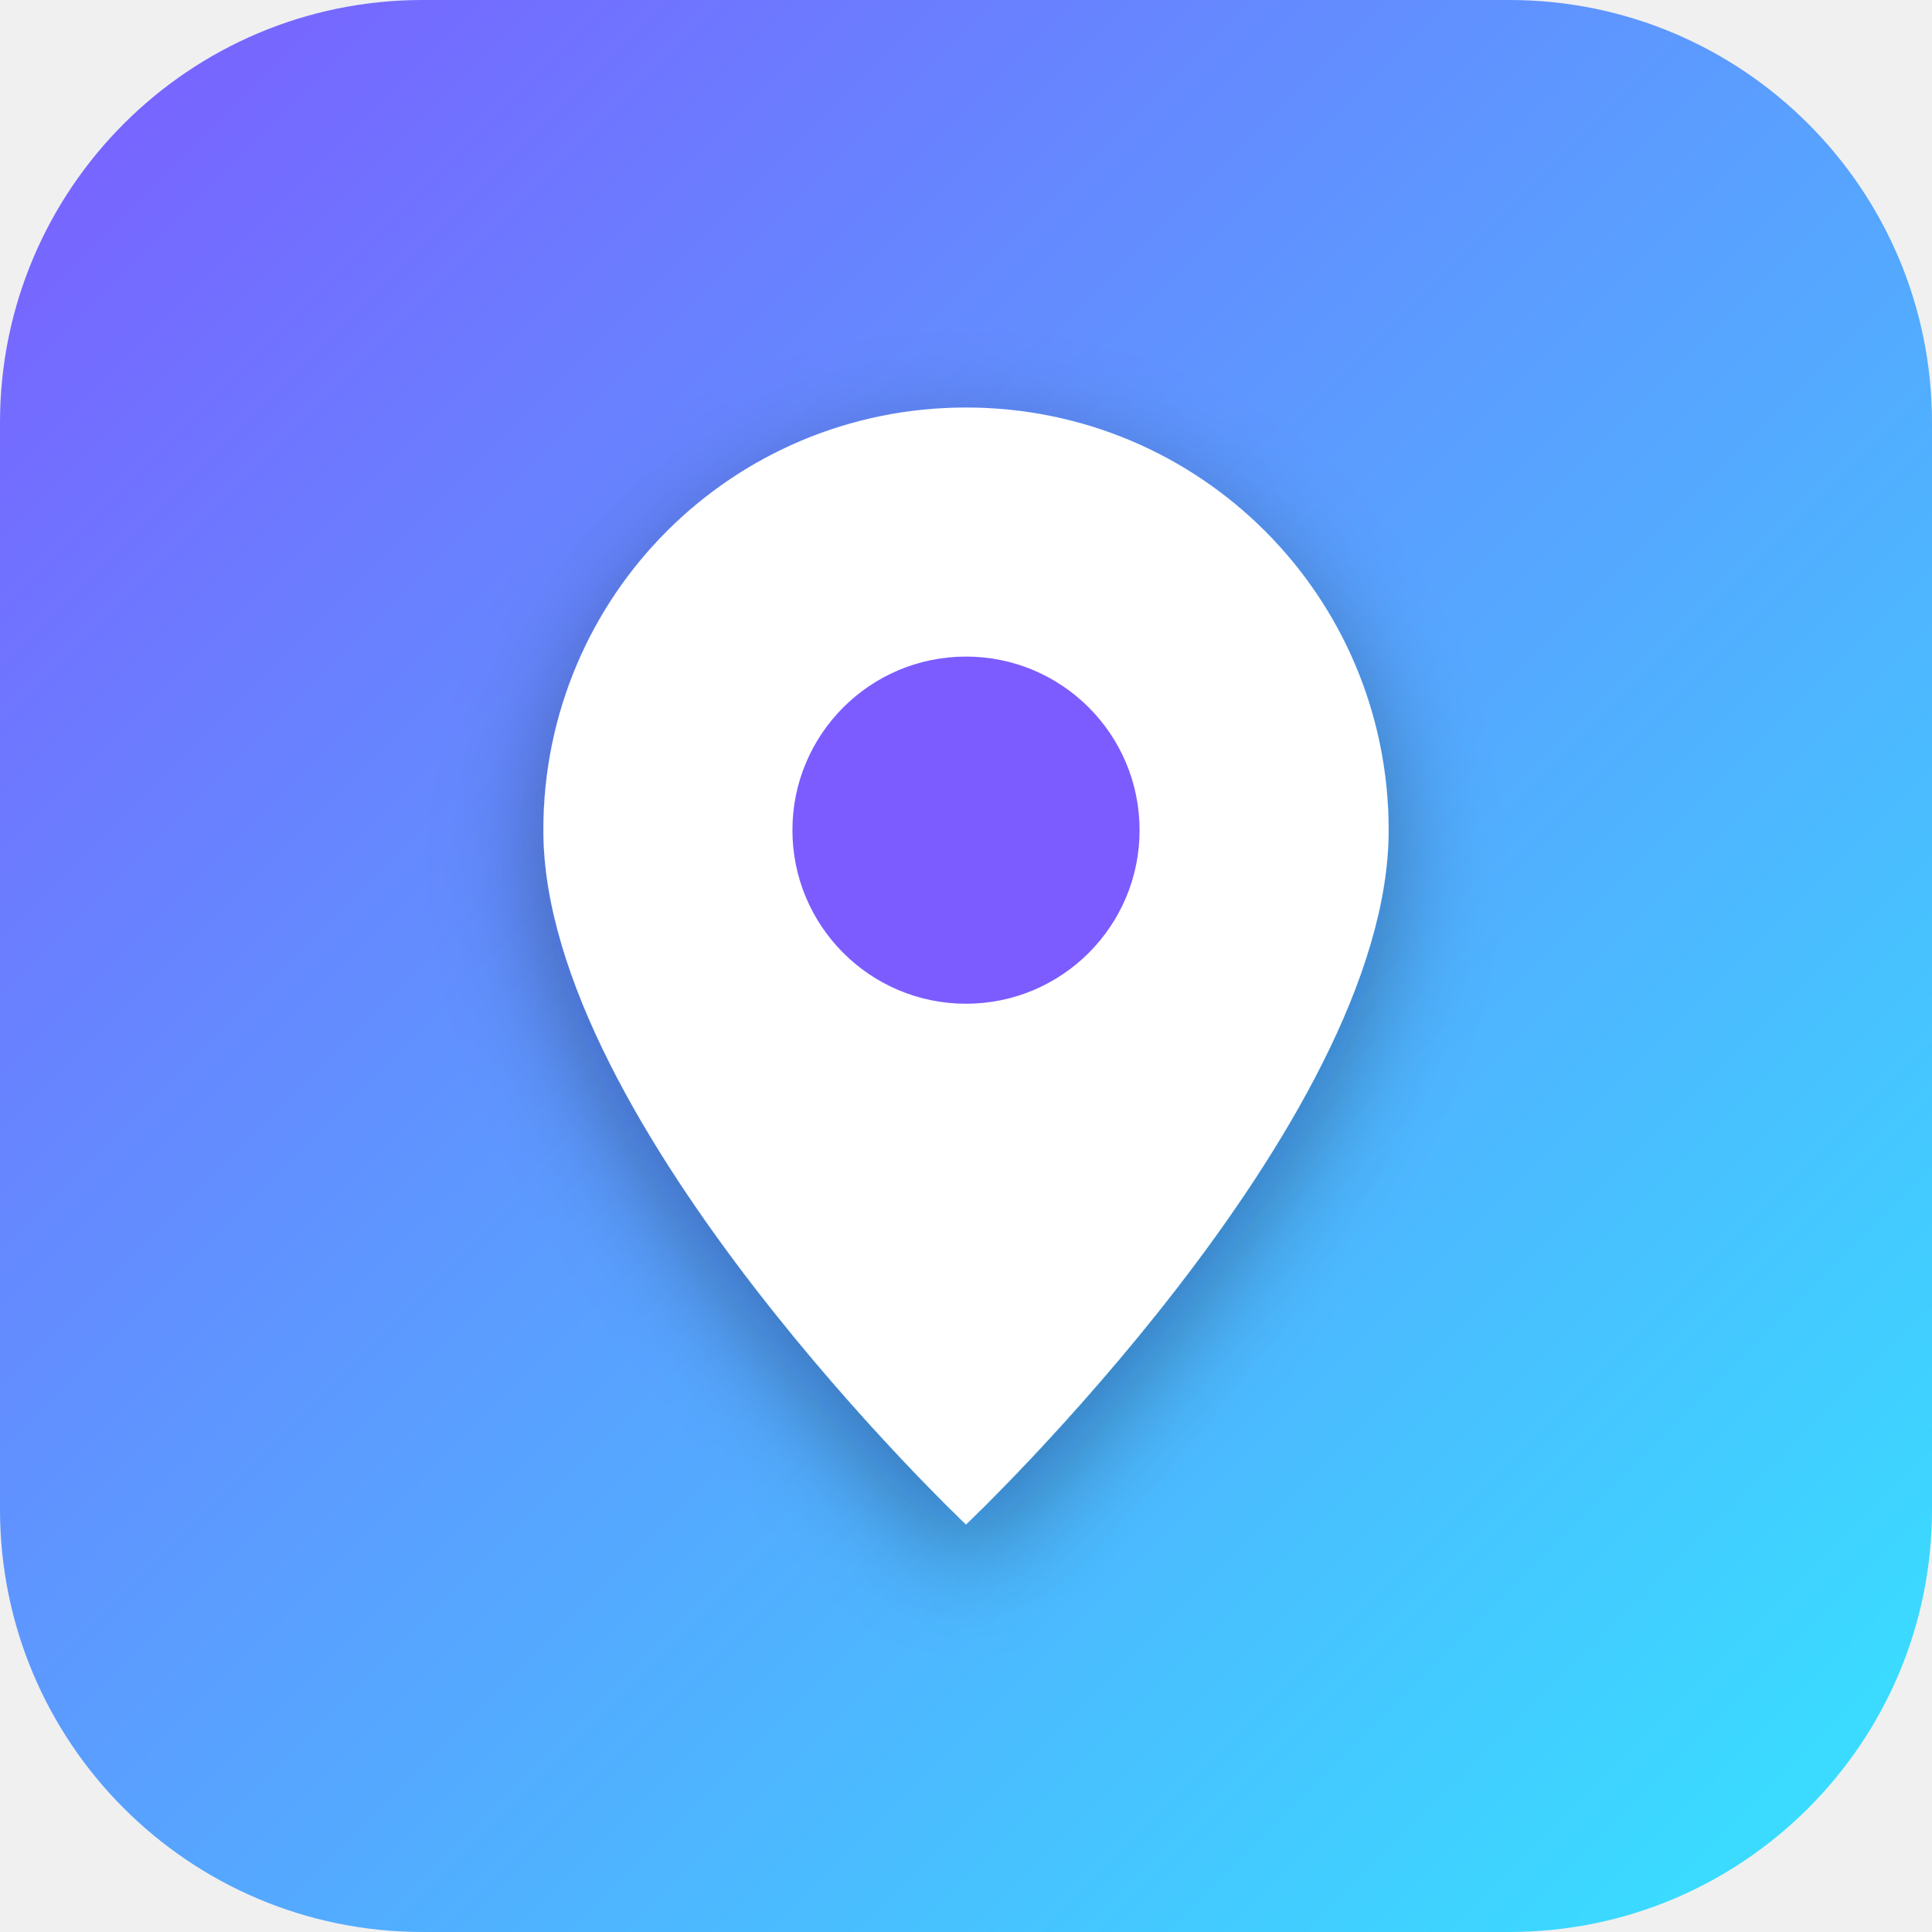
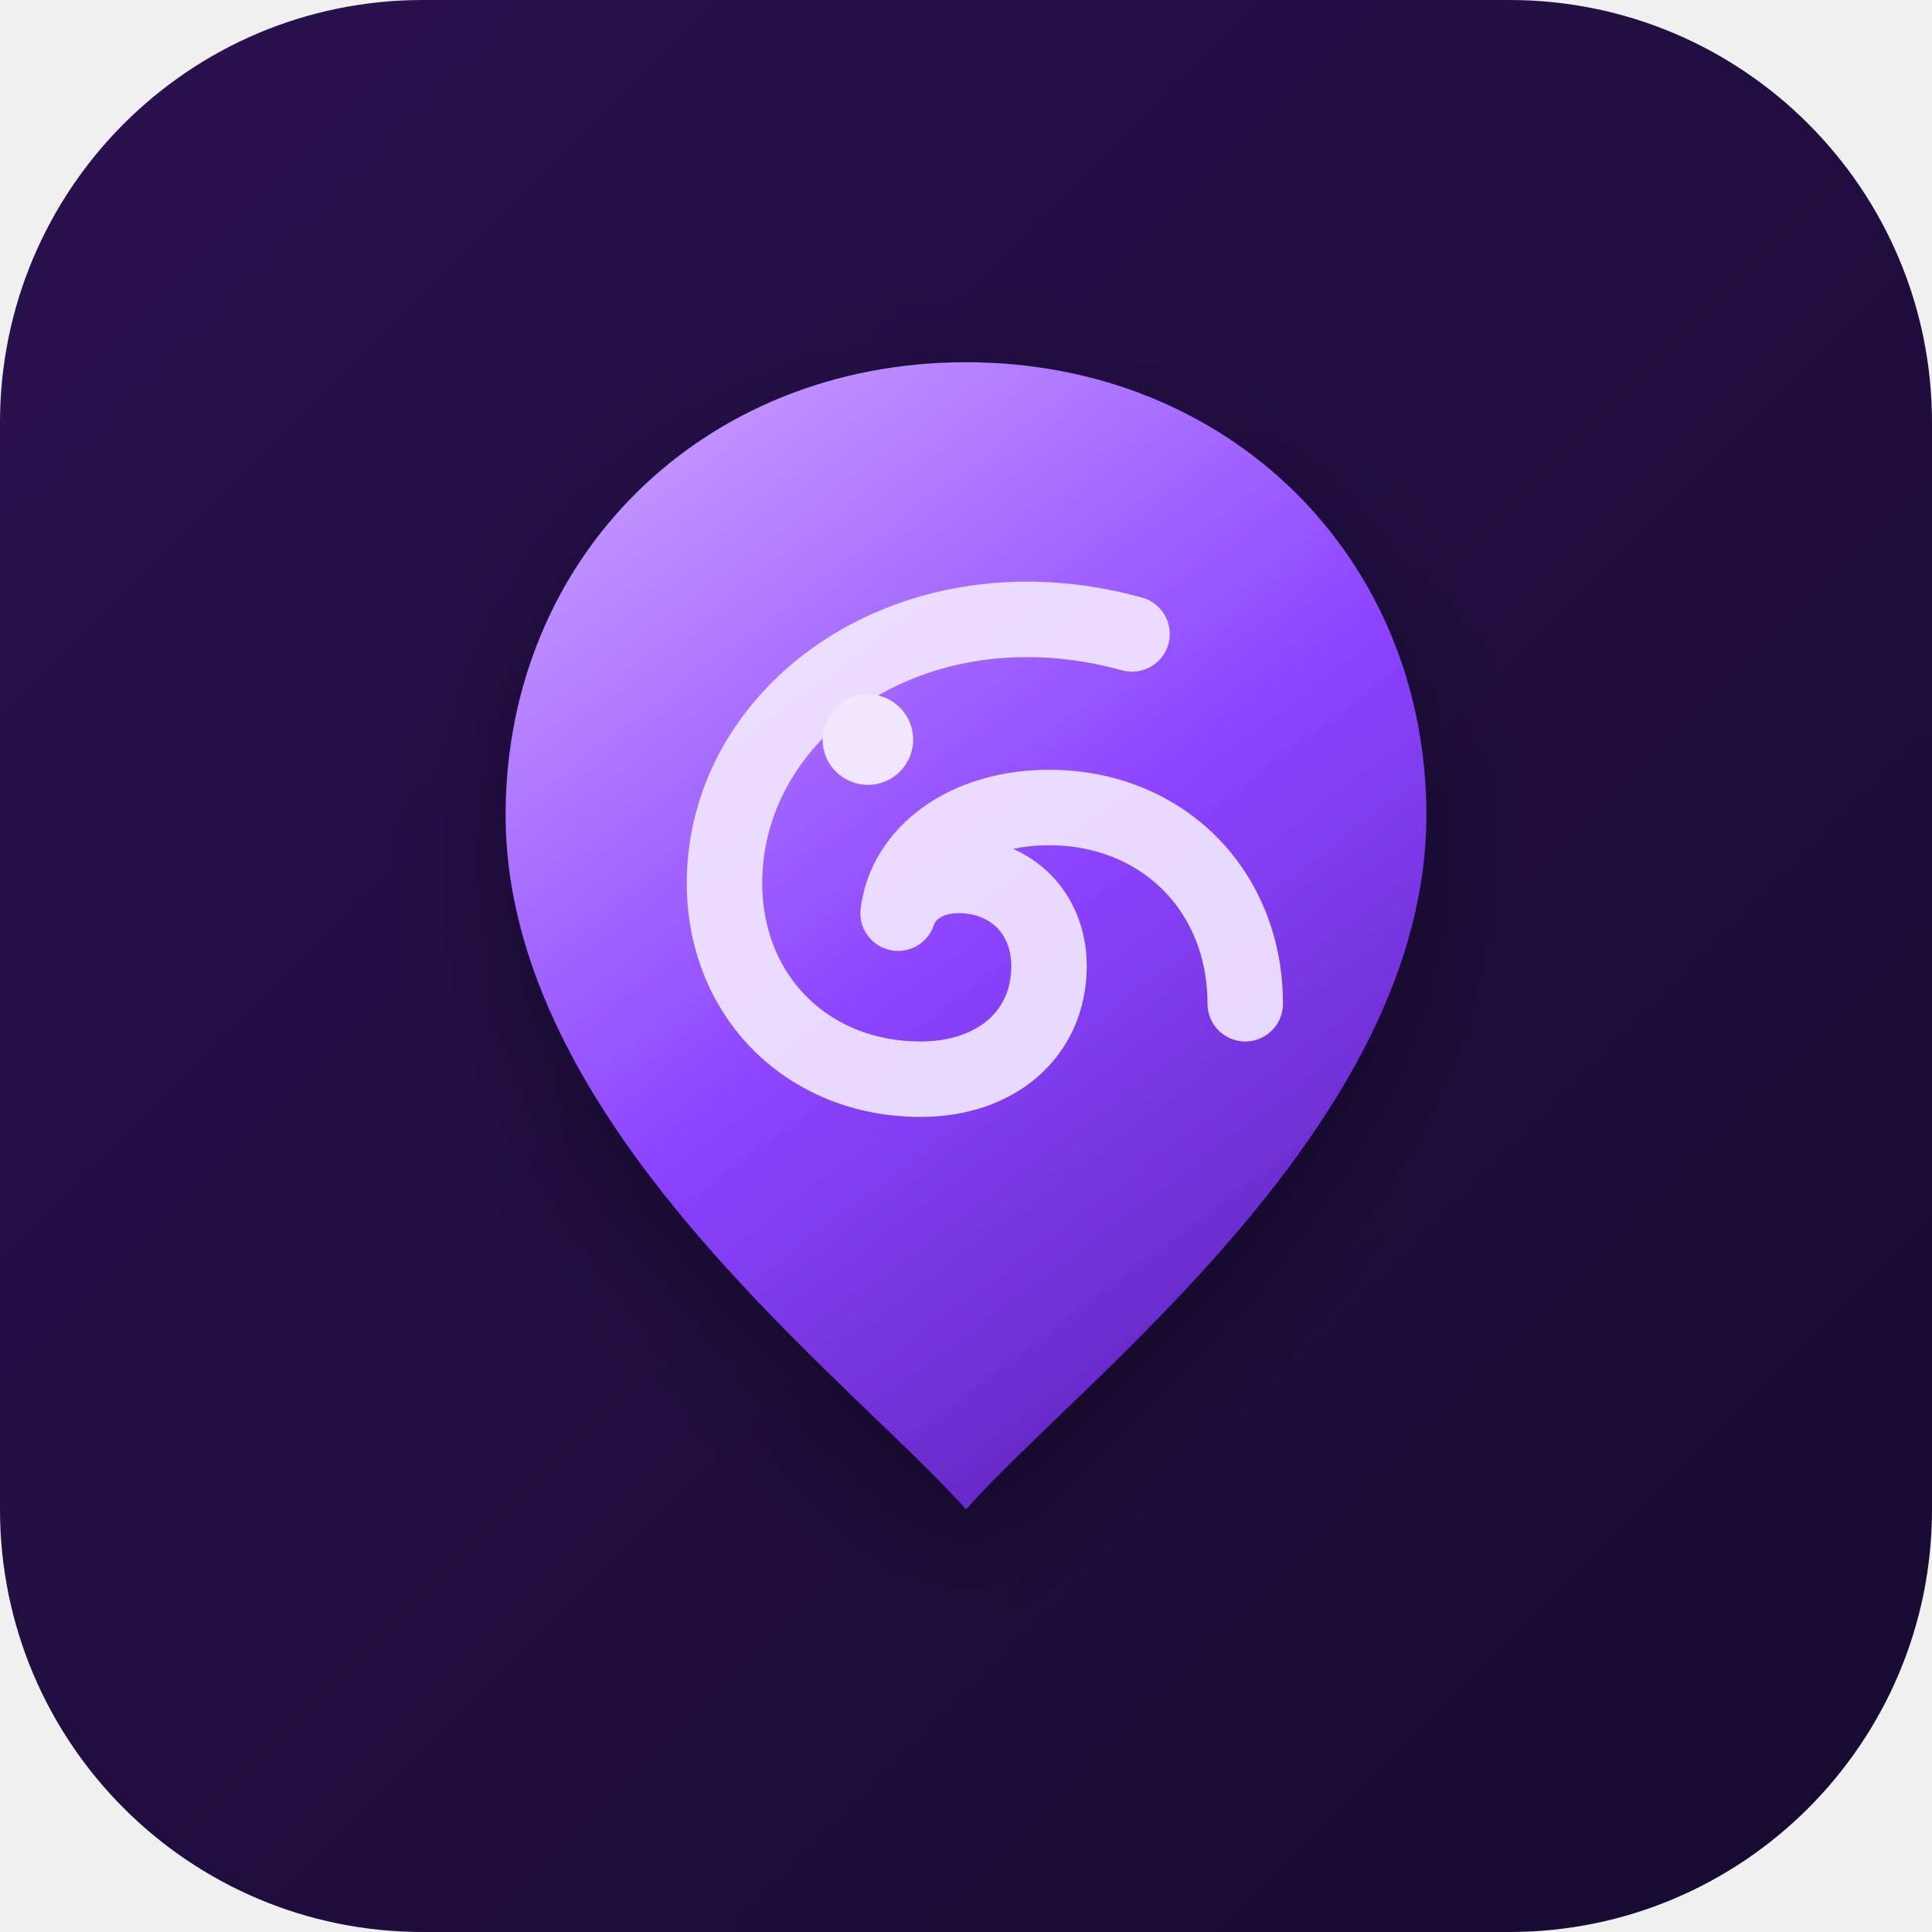
<svg xmlns="http://www.w3.org/2000/svg" width="512" height="512" viewBox="0 0 512 512">
  <defs>
    <linearGradient id="bg" x1="0" y1="0" x2="1" y2="1">
-       <stop offset="0" stop-color="#7C5CFF" />
-       <stop offset="1" stop-color="#35E5FF" />
+       <stop offset="0" stop-color="#2a1250" />
+       <stop offset="1" stop-color="#160a30" />
+     </linearGradient>
+     <linearGradient id="pin" x1="0.2" y1="0" x2="0.8" y2="1">
+       <stop offset="0" stop-color="#C79BFF" />
+       <stop offset="0.5" stop-color="#8B44FF" />
+       <stop offset="1" stop-color="#5B21B6" />
    </linearGradient>
    <filter id="s" x="-20%" y="-20%" width="140%" height="140%">
-       <feDropShadow dx="0" dy="10" stdDeviation="14" flood-color="#090B24" flood-opacity="0.35" />
+       <feDropShadow dx="0" dy="12" stdDeviation="16" flood-color="#000000" flood-opacity="0.35" />
    </filter>
  </defs>
  <rect width="512" height="512" rx="112" fill="url(#bg)" />
  <g filter="url(#s)">
-     <path d="M256 108c-62 0-112 50-112 112 0 78 112 184 112 184s112-106 112-184c0-62-50-112-112-112Z" fill="#fff" />
-     <circle cx="256" cy="220" r="46" fill="#7C5CFF" />
+     <path d="M256 96c-70 0-122 52-122 120 0 82 92 150 122 184 30-34 122-102 122-184 0-68-52-120-122-120Z" fill="url(#pin)" />
+     <path d="M300 168c-58-16-108 20-108 66 0 30 22 52 52 52 20 0 34-12 34-30 0-14-10-24-24-24-8 0-14 4-16 10 2-16 18-28 40-28 30 0 52 22 52 52" fill="none" stroke="#F1E6FF" stroke-width="20" stroke-linecap="round" stroke-linejoin="round" opacity="0.92" />
+     <circle cx="230" cy="196" r="12" fill="#F1E6FF" />
  </g>
</svg>
